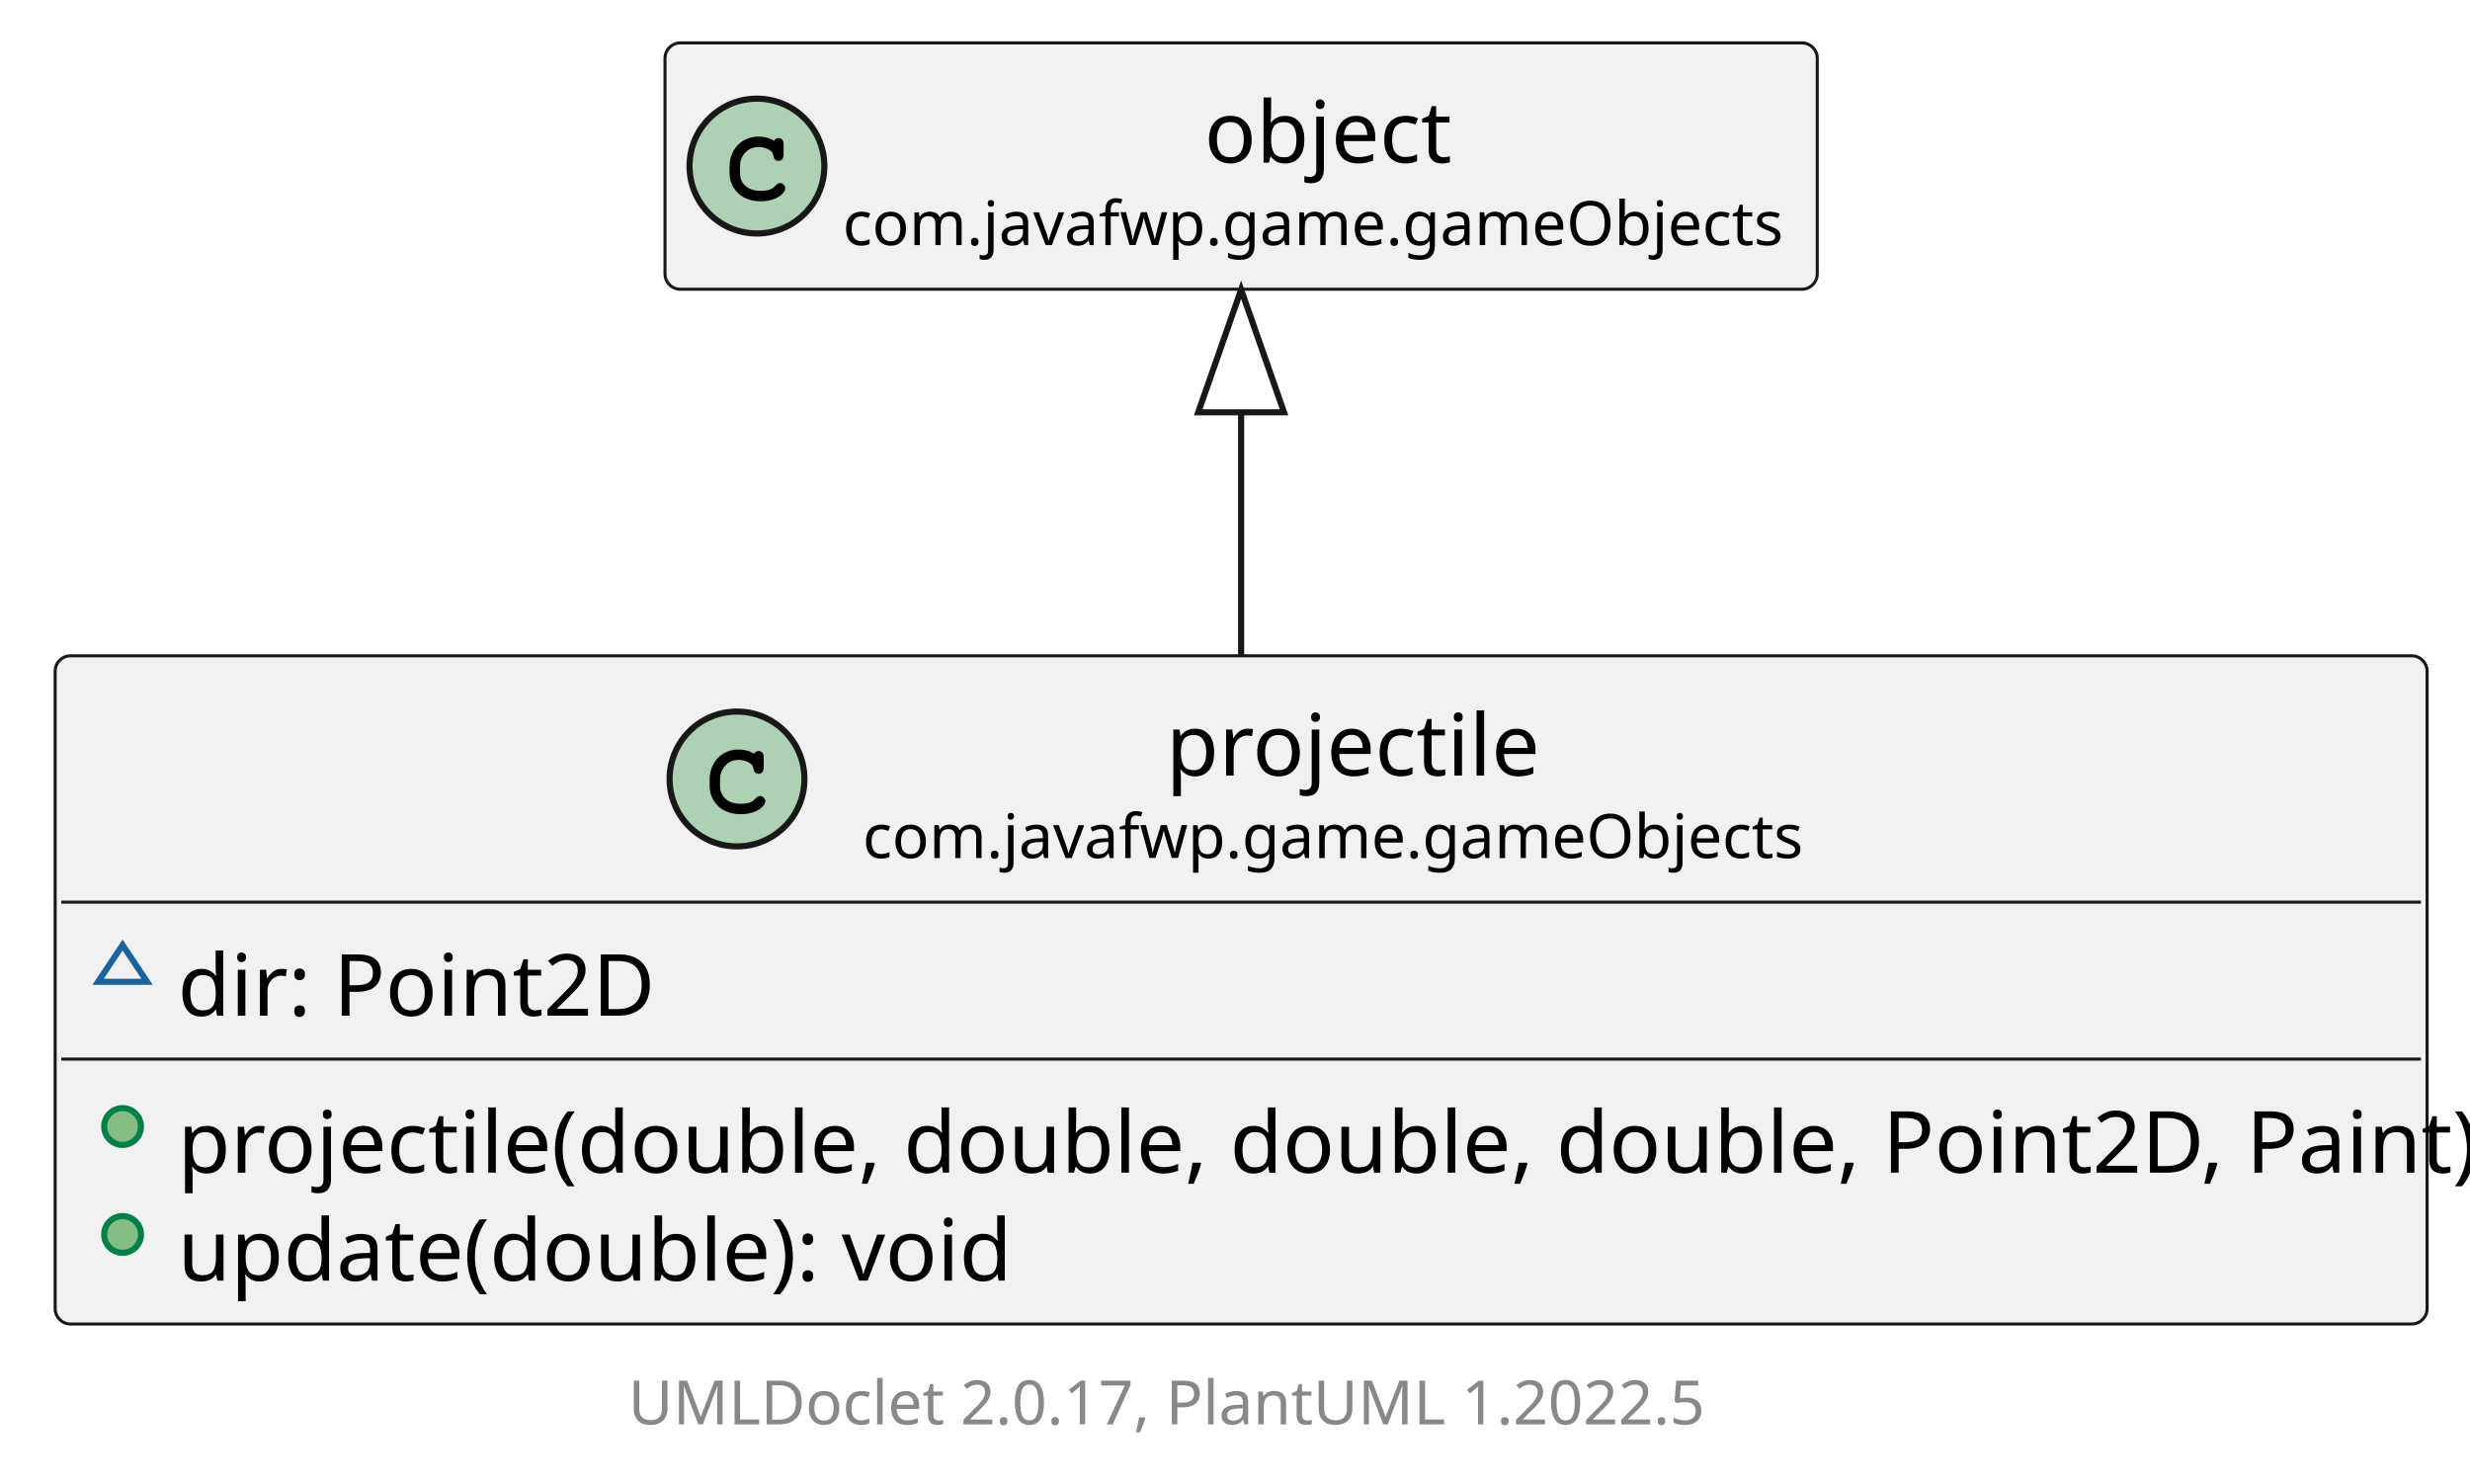
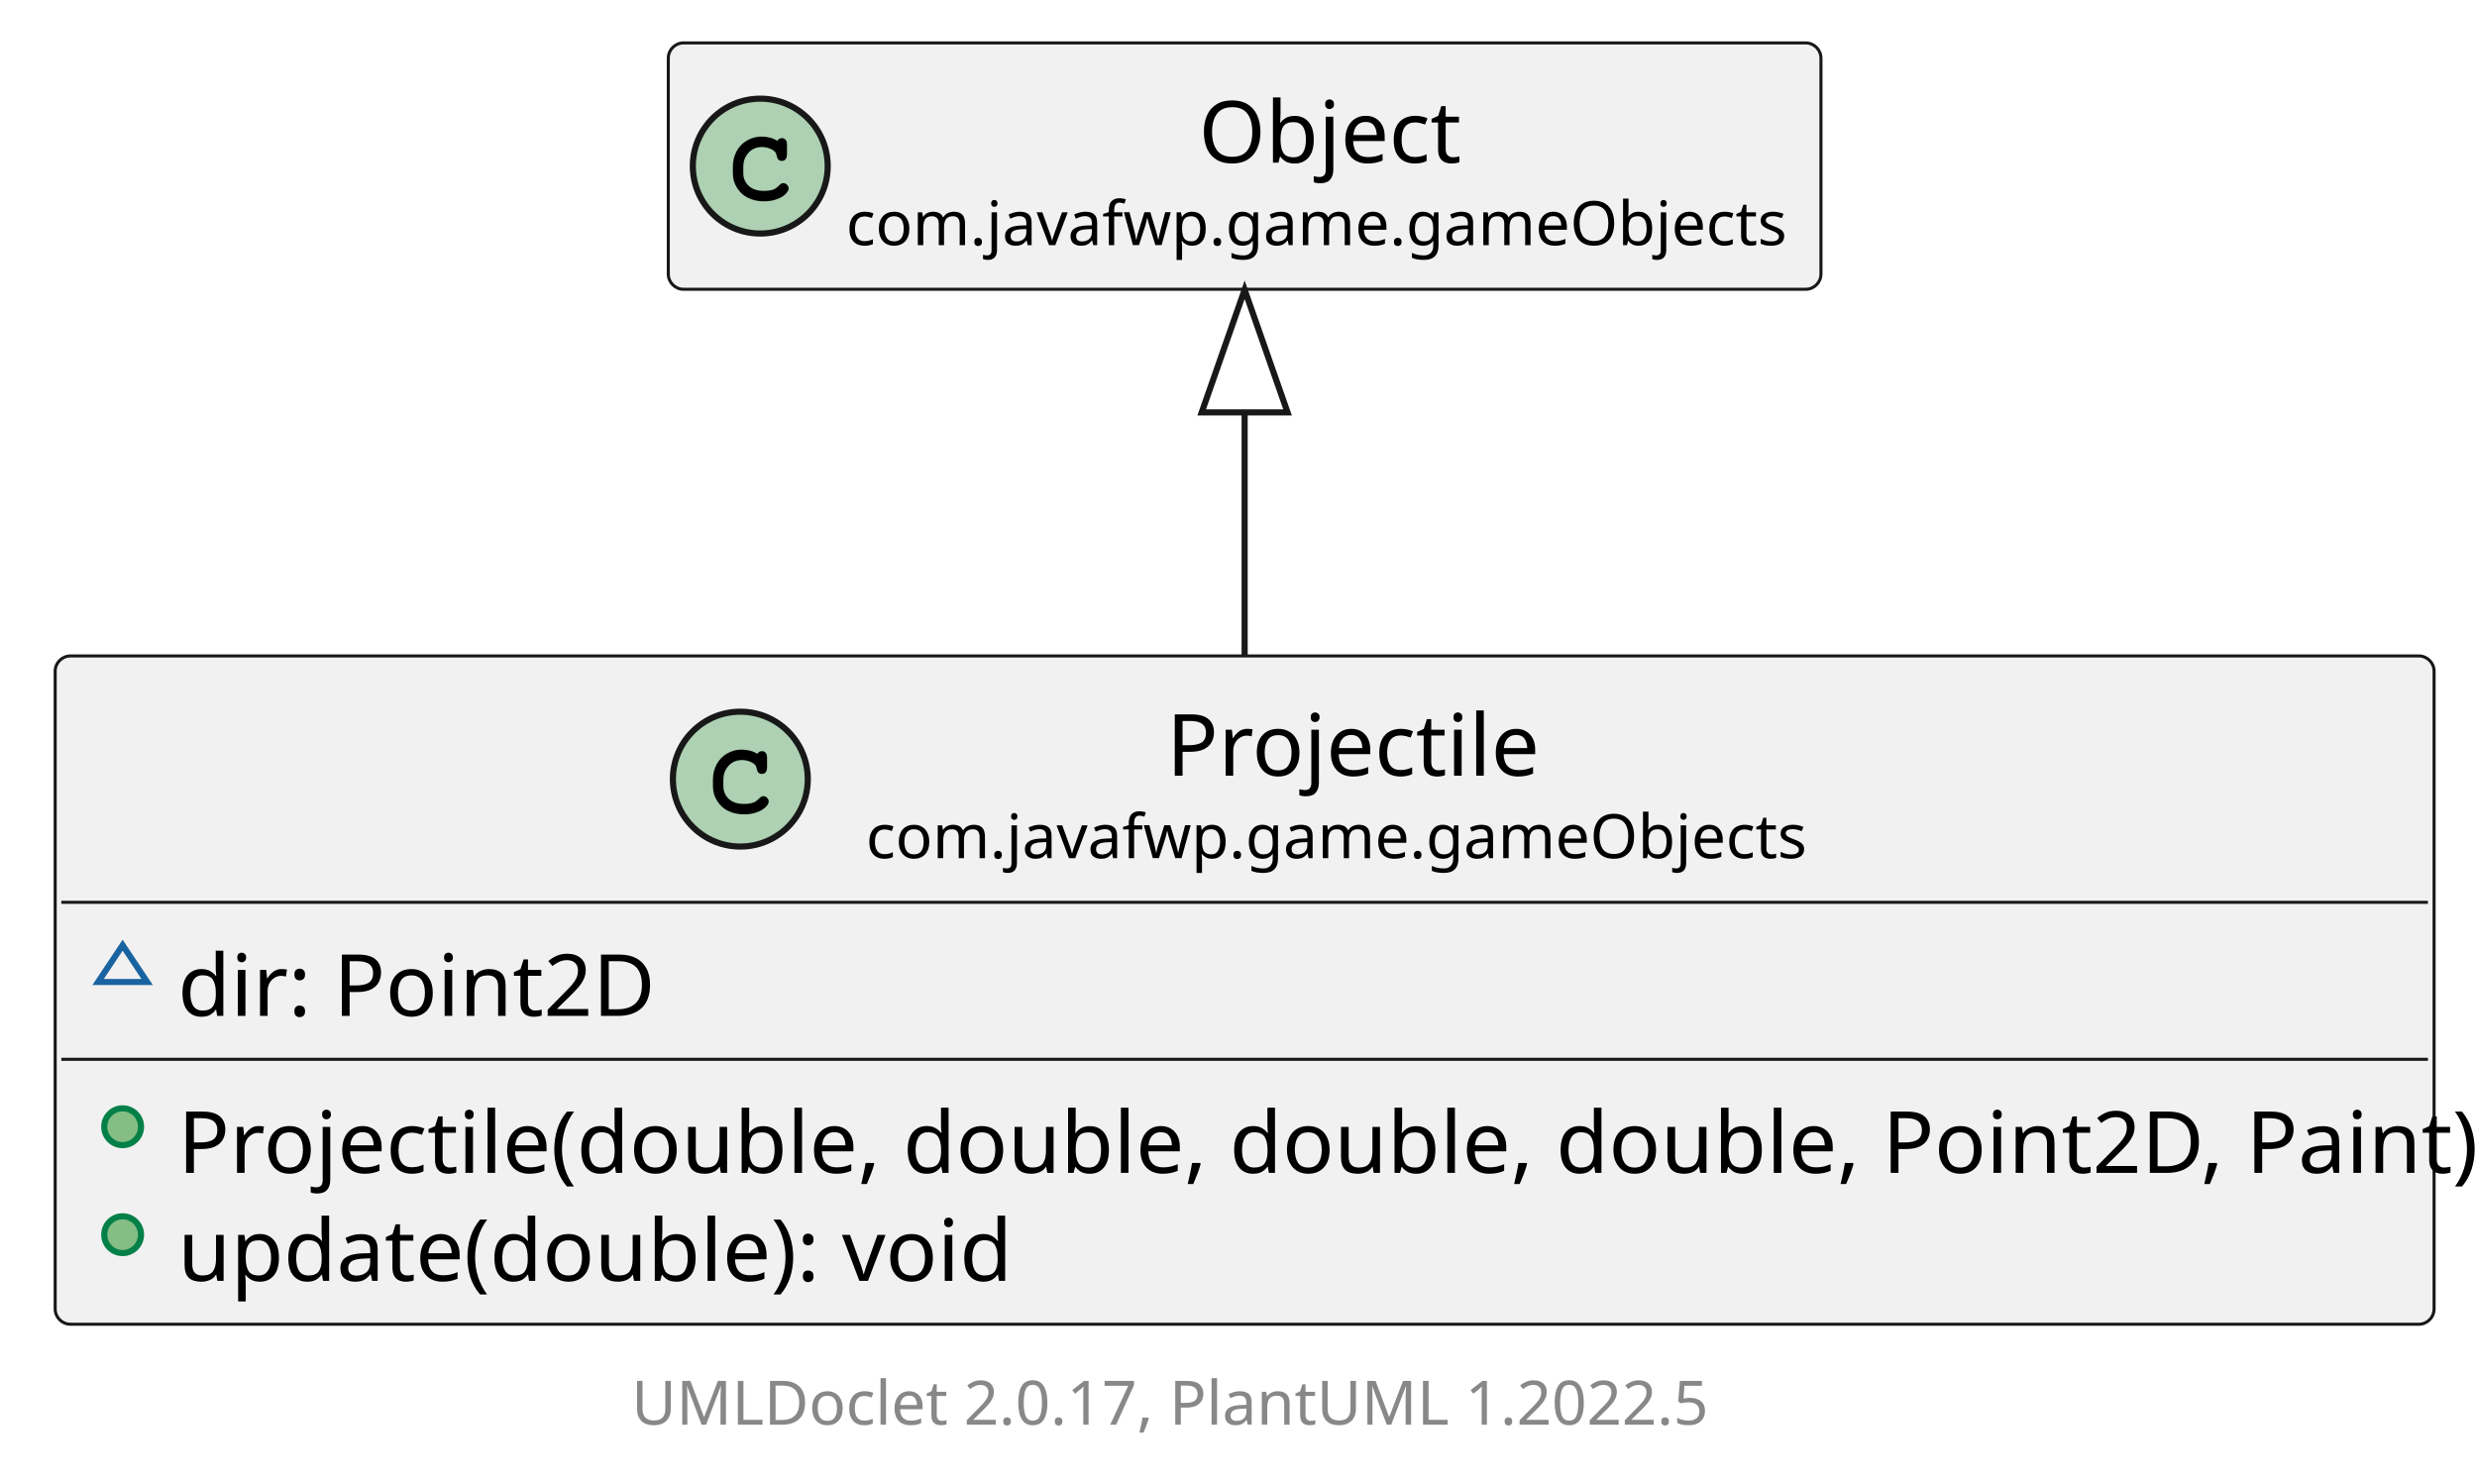
- <svg xmlns="http://www.w3.org/2000/svg" xmlns:xlink="http://www.w3.org/1999/xlink" contentStyleType="text/css" height="242px" preserveAspectRatio="none" style="width:403px;height:242px;background:#FFFFFF;" version="1.1" viewBox="0 0 403 242" width="403px" zoomAndPan="magnify">
+ <svg xmlns="http://www.w3.org/2000/svg" xmlns:xlink="http://www.w3.org/1999/xlink" contentStyleType="text/css" height="242px" preserveAspectRatio="none" style="width:404px;height:242px;background:#FFFFFF;" version="1.1" viewBox="0 0 404 242" width="404px" zoomAndPan="magnify">
  <defs />
  <g>
    <a href="projectile.html" target="_top" title="projectile.html" xlink:actuate="onRequest" xlink:href="projectile.html" xlink:show="new" xlink:title="projectile.html" xlink:type="simple">
-       <g id="elem_com.javafwp.game.gameObjects.projectile">
-         <rect codeLine="5" fill="#F1F1F1" height="109.016" id="com.javafwp.game.gameObjects.projectile" rx="2.5" ry="2.5" style="stroke:#181818;stroke-width:0.5;" width="387" x="9" y="107" />
-         <ellipse cx="120.25" cy="127.094" fill="#ADD1B2" rx="11" ry="11" style="stroke:#181818;stroke-width:1.0;" />
-         <path d="M123.016,122.969 Q123.172,122.75 123.359,122.641 Q123.547,122.531 123.766,122.531 Q124.141,122.531 124.375,122.797 Q124.609,123.047 124.609,123.656 L124.609,125.109 Q124.609,125.719 124.375,125.984 Q124.141,126.25 123.766,126.25 Q123.422,126.25 123.219,126.047 Q123.016,125.859 122.906,125.344 Q122.859,124.984 122.672,124.797 Q122.344,124.422 121.734,124.203 Q121.125,123.984 120.5,123.984 Q119.734,123.984 119.094,124.312 Q118.469,124.641 117.969,125.391 Q117.484,126.141 117.484,127.172 L117.484,128.266 Q117.484,129.5 118.375,130.328 Q119.266,131.141 120.859,131.141 Q121.797,131.141 122.453,130.891 Q122.844,130.734 123.266,130.297 Q123.531,130.031 123.672,129.953 Q123.828,129.875 124.031,129.875 Q124.359,129.875 124.609,130.141 Q124.875,130.391 124.875,130.734 Q124.875,131.078 124.531,131.484 Q124.031,132.062 123.234,132.391 Q122.156,132.844 120.859,132.844 Q119.344,132.844 118.141,132.219 Q117.156,131.719 116.469,130.656 Q115.781,129.578 115.781,128.297 L115.781,127.141 Q115.781,125.812 116.391,124.672 Q117.016,123.516 118.109,122.906 Q119.203,122.281 120.438,122.281 Q121.172,122.281 121.812,122.453 Q122.469,122.609 123.016,122.969 Z " fill="#000000" />
-         <text fill="#000000" font-family="sans-serif" font-size="14" lengthAdjust="spacing" textLength="57" x="190.25" y="126.533">projectile</text>
-         <text fill="#000000" font-family="sans-serif" font-size="10" lengthAdjust="spacing" textLength="156" x="140.75" y="139.99">com.javafwp.game.gameObjects</text>
-         <line style="stroke:#181818;stroke-width:0.5;" x1="10" x2="395" y1="147.188" y2="147.188" />
+       <g id="elem_com.javafwp.game.gameObjects.Projectile">
+         <rect codeLine="5" fill="#F1F1F1" height="109.016" id="com.javafwp.game.gameObjects.Projectile" rx="2.5" ry="2.5" style="stroke:#181818;stroke-width:0.5;" width="388" x="9" y="107" />
+         <ellipse cx="120.75" cy="127.094" fill="#ADD1B2" rx="11" ry="11" style="stroke:#181818;stroke-width:1.0;" />
+         <path d="M123.516,122.969 Q123.672,122.75 123.859,122.641 Q124.047,122.531 124.266,122.531 Q124.641,122.531 124.875,122.797 Q125.109,123.047 125.109,123.656 L125.109,125.109 Q125.109,125.719 124.875,125.984 Q124.641,126.25 124.266,126.25 Q123.922,126.25 123.719,126.047 Q123.516,125.859 123.406,125.344 Q123.359,124.984 123.172,124.797 Q122.844,124.422 122.234,124.203 Q121.625,123.984 121,123.984 Q120.234,123.984 119.594,124.312 Q118.969,124.641 118.469,125.391 Q117.984,126.141 117.984,127.172 L117.984,128.266 Q117.984,129.5 118.875,130.328 Q119.766,131.141 121.359,131.141 Q122.297,131.141 122.953,130.891 Q123.344,130.734 123.766,130.297 Q124.031,130.031 124.172,129.953 Q124.328,129.875 124.531,129.875 Q124.859,129.875 125.109,130.141 Q125.375,130.391 125.375,130.734 Q125.375,131.078 125.031,131.484 Q124.531,132.062 123.734,132.391 Q122.656,132.844 121.359,132.844 Q119.844,132.844 118.641,132.219 Q117.656,131.719 116.969,130.656 Q116.281,129.578 116.281,128.297 L116.281,127.141 Q116.281,125.812 116.891,124.672 Q117.516,123.516 118.609,122.906 Q119.703,122.281 120.938,122.281 Q121.672,122.281 122.312,122.453 Q122.969,122.609 123.516,122.969 Z " fill="#000000" />
+         <text fill="#000000" font-family="sans-serif" font-size="14" lengthAdjust="spacing" textLength="58" x="190.25" y="126.533">Projectile</text>
+         <text fill="#000000" font-family="sans-serif" font-size="10" lengthAdjust="spacing" textLength="156" x="141.25" y="139.99">com.javafwp.game.gameObjects</text>
+         <line style="stroke:#181818;stroke-width:0.5;" x1="10" x2="396" y1="147.188" y2="147.188" />
        <polygon fill="none" points="20,154.188,16,160.188,24,160.188" style="stroke:#1963A0;stroke-width:1.0;" />
        <text fill="#000000" font-family="sans-serif" font-size="14" lengthAdjust="spacing" textLength="74" x="29" y="165.721">dir: Point2D</text>
-         <line style="stroke:#181818;stroke-width:0.5;" x1="10" x2="395" y1="172.797" y2="172.797" />
+         <line style="stroke:#181818;stroke-width:0.5;" x1="10" x2="396" y1="172.797" y2="172.797" />
        <ellipse cx="20" cy="183.797" fill="#84BE84" rx="3" ry="3" style="stroke:#038048;stroke-width:1.0;" />
-         <text fill="#000000" font-family="sans-serif" font-size="14" lengthAdjust="spacing" textLength="361" x="29" y="191.33">projectile(double, double, double, double, Point2D, Paint)</text>
+         <text fill="#000000" font-family="sans-serif" font-size="14" lengthAdjust="spacing" textLength="362" x="29" y="191.33">Projectile(double, double, double, double, Point2D, Paint)</text>
        <ellipse cx="20" cy="201.406" fill="#84BE84" rx="3" ry="3" style="stroke:#038048;stroke-width:1.0;" />
        <text fill="#000000" font-family="sans-serif" font-size="14" lengthAdjust="spacing" textLength="131" x="29" y="208.94">update(double): void</text>
      </g>
    </a>
    <a href="object.html" target="_top" title="object.html" xlink:actuate="onRequest" xlink:href="object.html" xlink:show="new" xlink:title="object.html" xlink:type="simple">
-       <g id="elem_com.javafwp.game.gameObjects.object">
-         <rect codeLine="11" fill="#F1F1F1" height="40.188" id="com.javafwp.game.gameObjects.object" rx="2.5" ry="2.5" style="stroke:#181818;stroke-width:0.5;" width="188" x="108.5" y="7" />
-         <ellipse cx="123.5" cy="27.094" fill="#ADD1B2" rx="11" ry="11" style="stroke:#181818;stroke-width:1.0;" />
-         <path d="M126.266,22.969 Q126.422,22.75 126.609,22.641 Q126.797,22.531 127.016,22.531 Q127.391,22.531 127.625,22.797 Q127.859,23.047 127.859,23.656 L127.859,25.109 Q127.859,25.719 127.625,25.984 Q127.391,26.25 127.016,26.25 Q126.672,26.25 126.469,26.047 Q126.266,25.859 126.156,25.344 Q126.109,24.984 125.922,24.797 Q125.594,24.422 124.984,24.203 Q124.375,23.984 123.75,23.984 Q122.984,23.984 122.344,24.312 Q121.719,24.641 121.219,25.391 Q120.734,26.141 120.734,27.172 L120.734,28.266 Q120.734,29.5 121.625,30.328 Q122.516,31.141 124.109,31.141 Q125.047,31.141 125.703,30.891 Q126.094,30.734 126.516,30.297 Q126.781,30.031 126.922,29.953 Q127.078,29.875 127.281,29.875 Q127.609,29.875 127.859,30.141 Q128.125,30.391 128.125,30.734 Q128.125,31.078 127.781,31.484 Q127.281,32.062 126.484,32.391 Q125.406,32.844 124.109,32.844 Q122.594,32.844 121.391,32.219 Q120.406,31.719 119.719,30.656 Q119.031,29.578 119.031,28.297 L119.031,27.141 Q119.031,25.812 119.641,24.672 Q120.266,23.516 121.359,22.906 Q122.453,22.281 123.688,22.281 Q124.422,22.281 125.062,22.453 Q125.719,22.609 126.266,22.969 Z " fill="#000000" />
-         <text fill="#000000" font-family="sans-serif" font-size="14" lengthAdjust="spacing" textLength="38" x="196.5" y="26.533">object</text>
-         <text fill="#000000" font-family="sans-serif" font-size="10" lengthAdjust="spacing" textLength="156" x="137.5" y="39.99">com.javafwp.game.gameObjects</text>
+       <g id="elem_com.javafwp.game.gameObjects.Object">
+         <rect codeLine="11" fill="#F1F1F1" height="40.188" id="com.javafwp.game.gameObjects.Object" rx="2.5" ry="2.5" style="stroke:#181818;stroke-width:0.5;" width="188" x="109" y="7" />
+         <ellipse cx="124" cy="27.094" fill="#ADD1B2" rx="11" ry="11" style="stroke:#181818;stroke-width:1.0;" />
+         <path d="M126.766,22.969 Q126.922,22.75 127.109,22.641 Q127.297,22.531 127.516,22.531 Q127.891,22.531 128.125,22.797 Q128.359,23.047 128.359,23.656 L128.359,25.109 Q128.359,25.719 128.125,25.984 Q127.891,26.25 127.516,26.25 Q127.172,26.25 126.969,26.047 Q126.766,25.859 126.656,25.344 Q126.609,24.984 126.422,24.797 Q126.094,24.422 125.484,24.203 Q124.875,23.984 124.25,23.984 Q123.484,23.984 122.844,24.312 Q122.219,24.641 121.719,25.391 Q121.234,26.141 121.234,27.172 L121.234,28.266 Q121.234,29.5 122.125,30.328 Q123.016,31.141 124.609,31.141 Q125.547,31.141 126.203,30.891 Q126.594,30.734 127.016,30.297 Q127.281,30.031 127.422,29.953 Q127.578,29.875 127.781,29.875 Q128.109,29.875 128.359,30.141 Q128.625,30.391 128.625,30.734 Q128.625,31.078 128.281,31.484 Q127.781,32.062 126.984,32.391 Q125.906,32.844 124.609,32.844 Q123.094,32.844 121.891,32.219 Q120.906,31.719 120.219,30.656 Q119.531,29.578 119.531,28.297 L119.531,27.141 Q119.531,25.812 120.141,24.672 Q120.766,23.516 121.859,22.906 Q122.953,22.281 124.188,22.281 Q124.922,22.281 125.562,22.453 Q126.219,22.609 126.766,22.969 Z " fill="#000000" />
+         <text fill="#000000" font-family="sans-serif" font-size="14" lengthAdjust="spacing" textLength="41" x="195.5" y="26.533">Object</text>
+         <text fill="#000000" font-family="sans-serif" font-size="10" lengthAdjust="spacing" textLength="156" x="138" y="39.99">com.javafwp.game.gameObjects</text>
      </g>
    </a>
-     <g id="link_com.javafwp.game.gameObjects.object_com.javafwp.game.gameObjects.projectile">
-       <path codeLine="13" d="M202.5,67.44 C202.5,79.8 202.5,93.67 202.5,106.85 " fill="none" id="com.javafwp.game.gameObjects.object-backto-com.javafwp.game.gameObjects.projectile" style="stroke:#181818;stroke-width:1.0;" />
-       <polygon fill="none" points="195.5,67.27,202.5,47.27,209.5,67.27,195.5,67.27" style="stroke:#181818;stroke-width:1.0;" />
+     <g id="link_com.javafwp.game.gameObjects.Object_com.javafwp.game.gameObjects.Projectile">
+       <path codeLine="13" d="M203,67.44 C203,79.8 203,93.67 203,106.85 " fill="none" id="com.javafwp.game.gameObjects.Object-backto-com.javafwp.game.gameObjects.Projectile" style="stroke:#181818;stroke-width:1.0;" />
+       <polygon fill="none" points="196,67.27,203,47.27,210,67.27,196,67.27" style="stroke:#181818;stroke-width:1.0;" />
    </g>
-     <rect height="12.578" style="stroke:#00000000;stroke-width:1.0;fill:none;" width="184" x="102.5" y="222.016" />
-     <text fill="#888888" font-family="sans-serif" font-size="10" lengthAdjust="spacing" textLength="184" x="102.5" y="232.397">UMLDoclet 2.0.17, PlantUML 1.2022.5</text>
+     <rect height="12.578" style="stroke:#00000000;stroke-width:1.0;fill:none;" width="184" x="103" y="222.016" />
+     <text fill="#888888" font-family="sans-serif" font-size="10" lengthAdjust="spacing" textLength="184" x="103" y="232.397">UMLDoclet 2.0.17, PlantUML 1.2022.5</text>
  </g>
</svg>
